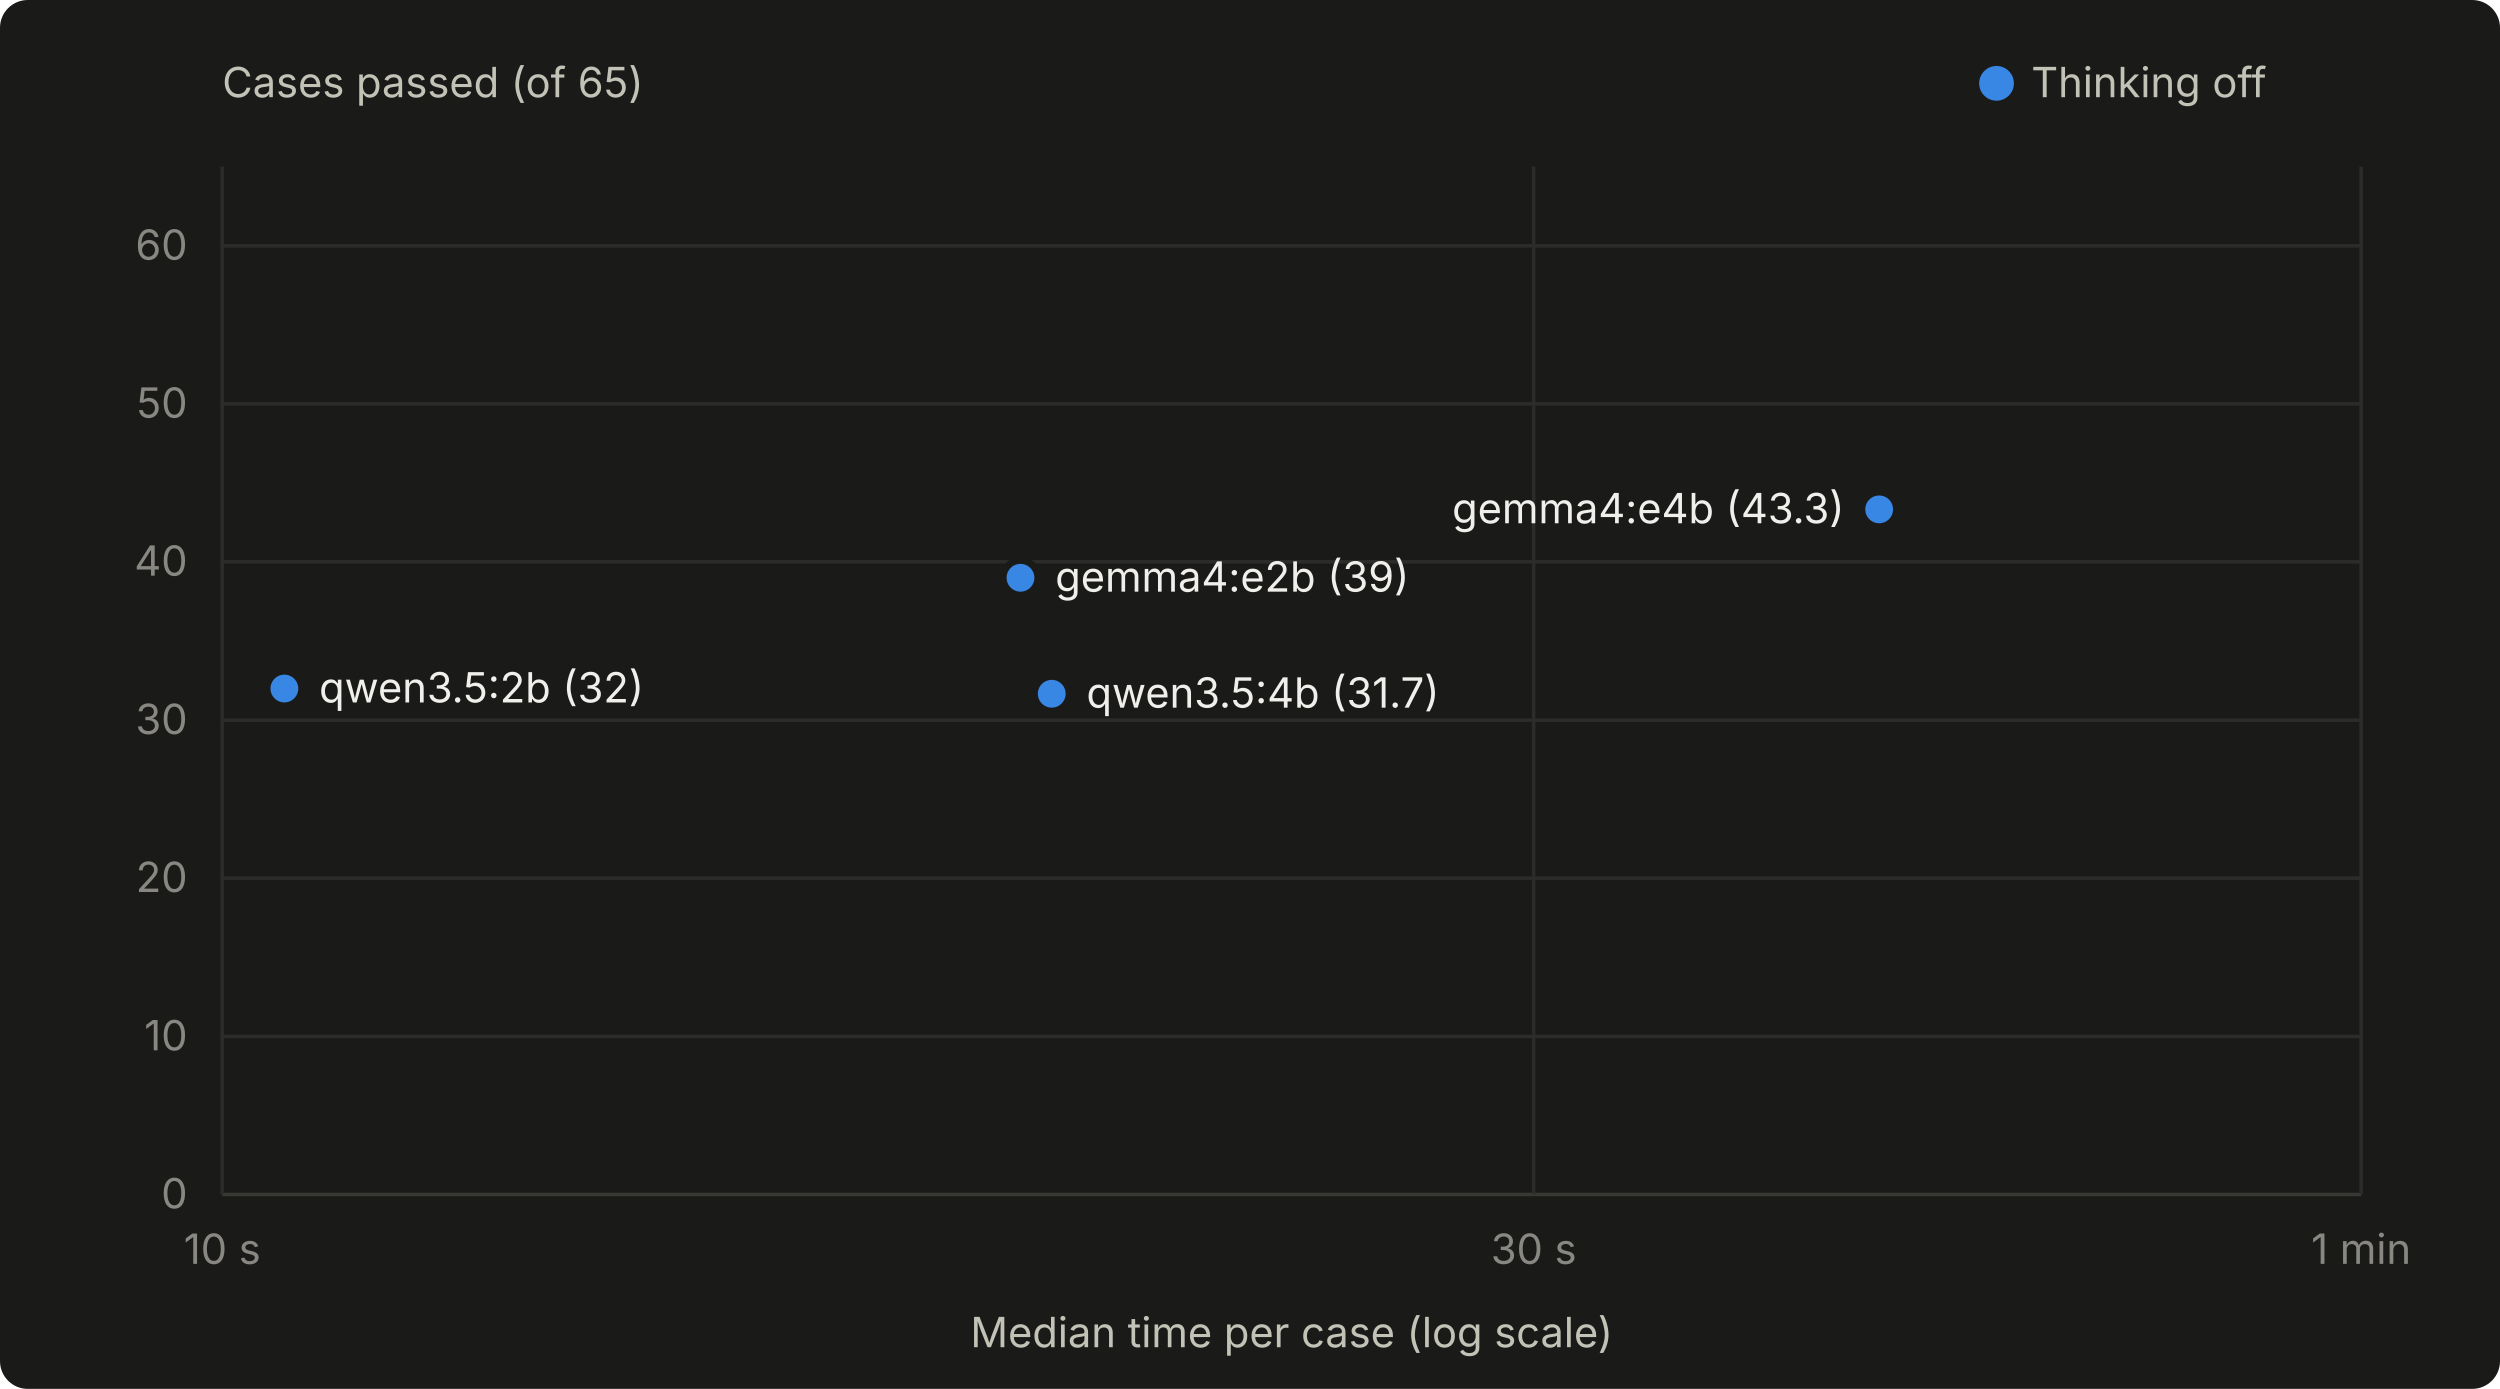
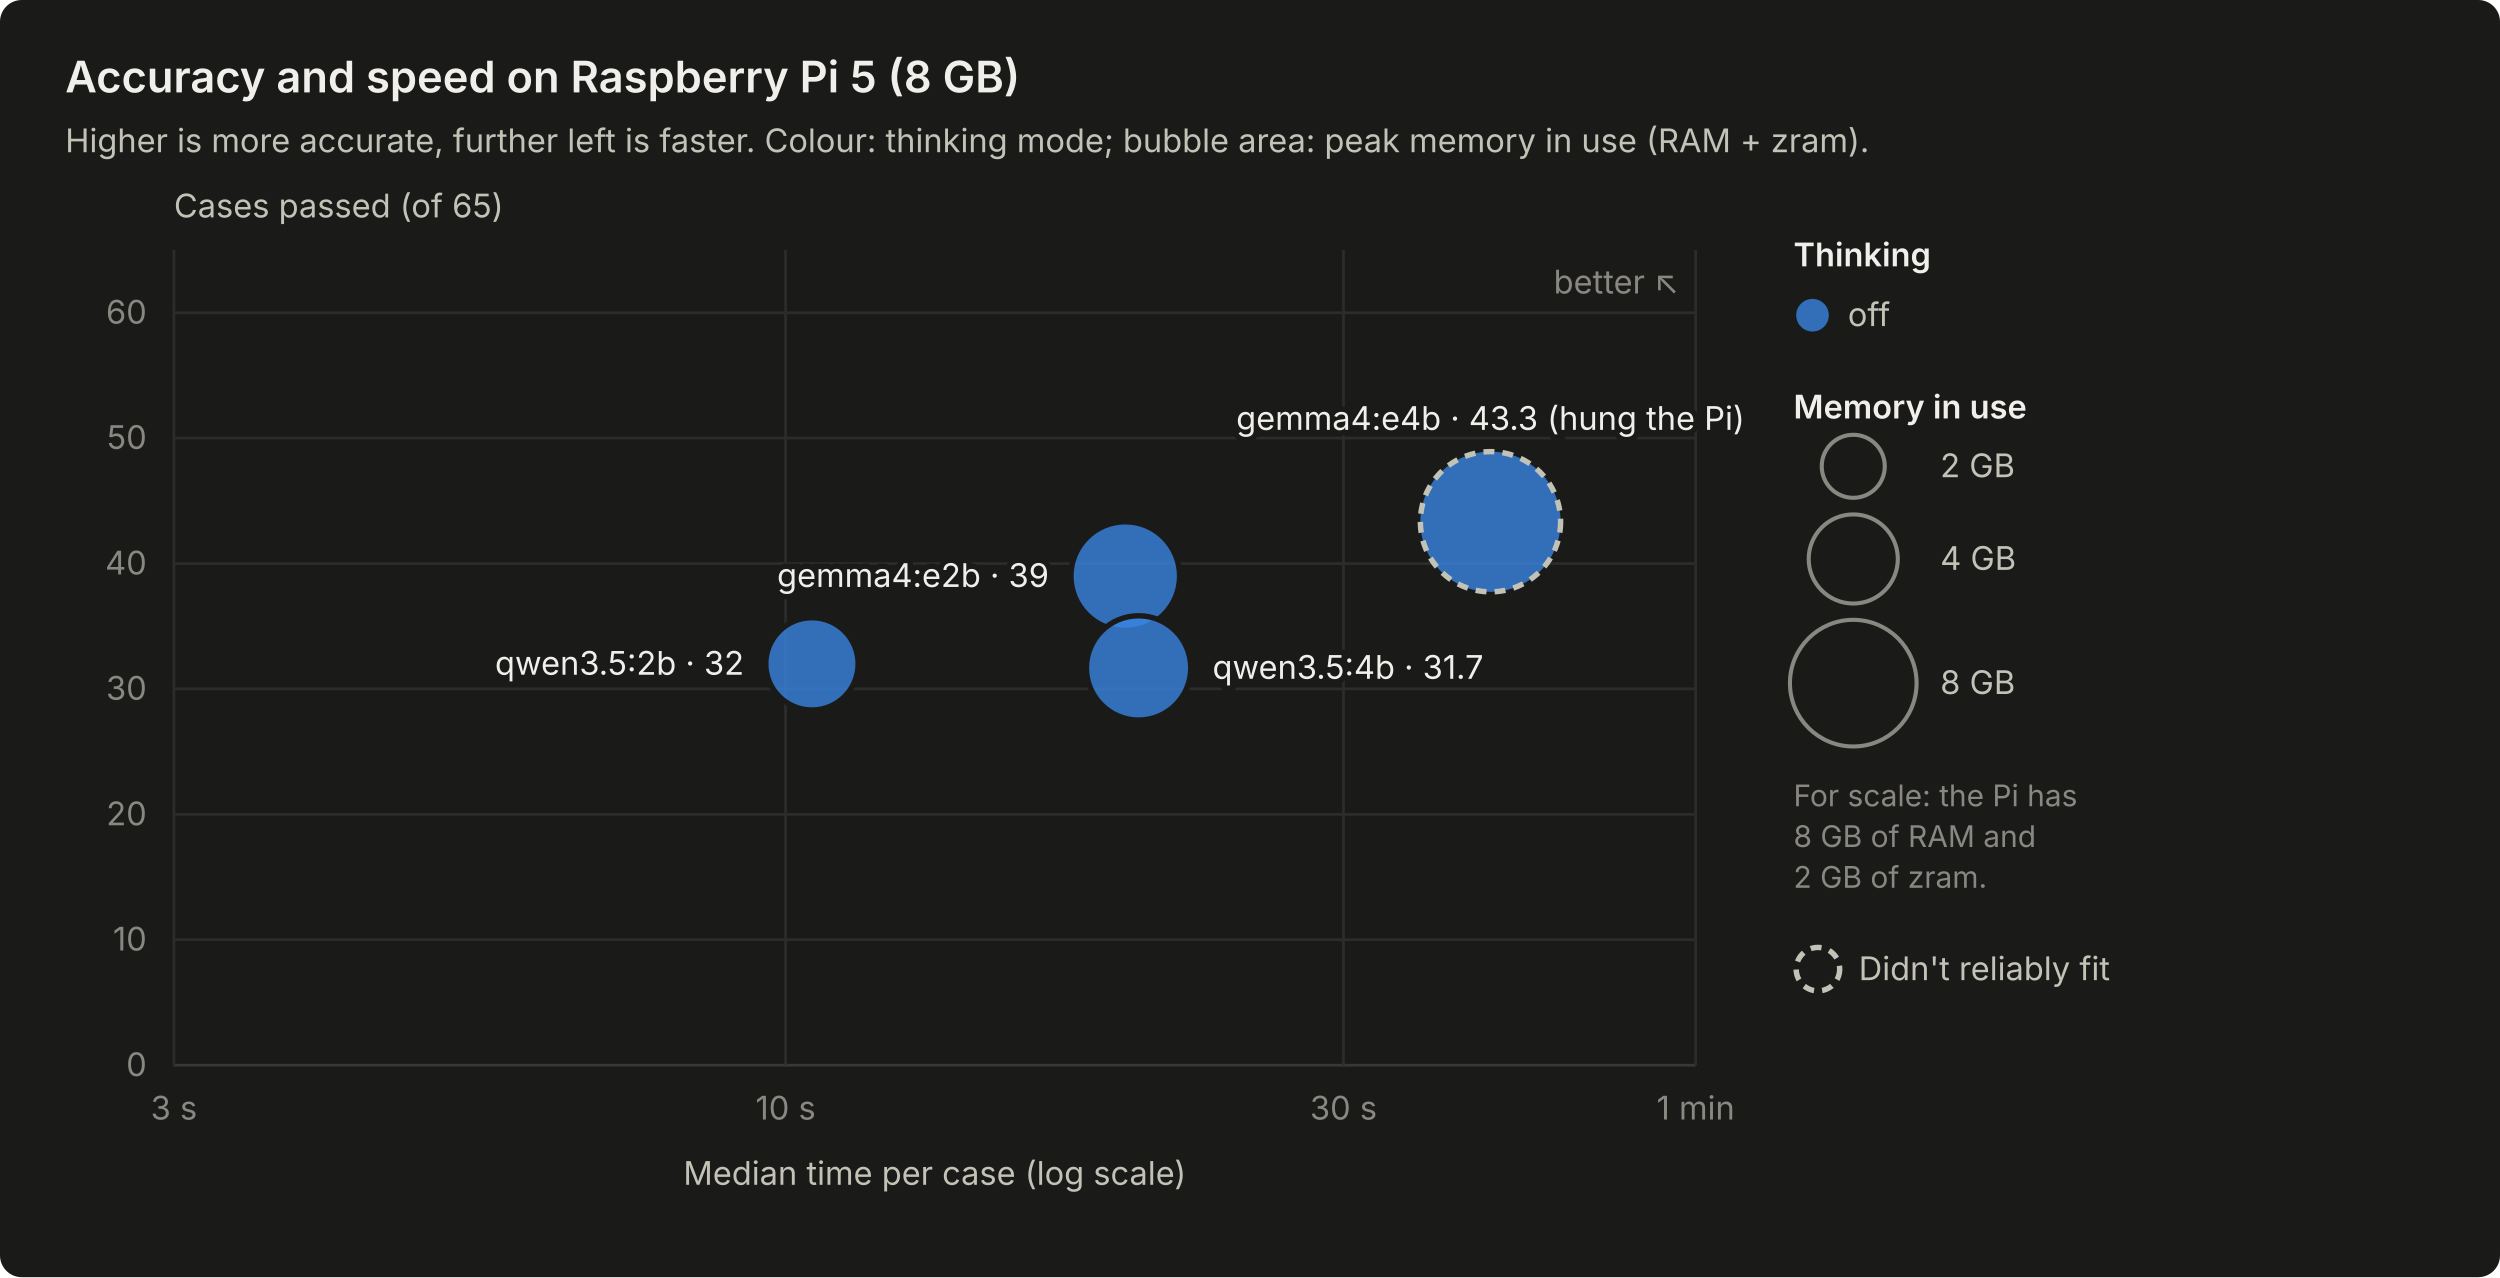
- <svg xmlns="http://www.w3.org/2000/svg" width="720" height="400" viewBox="0 0 720 400" role="img" aria-label="Score against median time per case">
-   <rect width="720" height="400" rx="8" fill="#1a1a19" />
-   <line x1="64" x2="680" y1="344.0" y2="344.0" stroke="#383835" stroke-width="1" />
-   <text x="54" y="348.0" text-anchor="end" font-size="12" fill="#898781" font-family="system-ui, -apple-system, Segoe UI, sans-serif">0</text>
-   <line x1="64" x2="680" y1="298.5" y2="298.5" stroke="#2c2c2a" stroke-width="1" />
-   <text x="54" y="302.5" text-anchor="end" font-size="12" fill="#898781" font-family="system-ui, -apple-system, Segoe UI, sans-serif">10</text>
-   <line x1="64" x2="680" y1="252.9" y2="252.9" stroke="#2c2c2a" stroke-width="1" />
-   <text x="54" y="256.9" text-anchor="end" font-size="12" fill="#898781" font-family="system-ui, -apple-system, Segoe UI, sans-serif">20</text>
-   <line x1="64" x2="680" y1="207.4" y2="207.4" stroke="#2c2c2a" stroke-width="1" />
-   <text x="54" y="211.4" text-anchor="end" font-size="12" fill="#898781" font-family="system-ui, -apple-system, Segoe UI, sans-serif">30</text>
-   <line x1="64" x2="680" y1="161.8" y2="161.8" stroke="#2c2c2a" stroke-width="1" />
-   <text x="54" y="165.8" text-anchor="end" font-size="12" fill="#898781" font-family="system-ui, -apple-system, Segoe UI, sans-serif">40</text>
-   <line x1="64" x2="680" y1="116.3" y2="116.3" stroke="#2c2c2a" stroke-width="1" />
-   <text x="54" y="120.3" text-anchor="end" font-size="12" fill="#898781" font-family="system-ui, -apple-system, Segoe UI, sans-serif">50</text>
-   <line x1="64" x2="680" y1="70.8" y2="70.8" stroke="#2c2c2a" stroke-width="1" />
-   <text x="54" y="74.8" text-anchor="end" font-size="12" fill="#898781" font-family="system-ui, -apple-system, Segoe UI, sans-serif">60</text>
-   <line x1="64.0" x2="64.0" y1="48" y2="344" stroke="#2c2c2a" stroke-width="1" />
-   <text x="64.0" y="364" text-anchor="middle" font-size="12" fill="#898781" font-family="system-ui, -apple-system, Segoe UI, sans-serif">10 s</text>
-   <line x1="441.7" x2="441.7" y1="48" y2="344" stroke="#2c2c2a" stroke-width="1" />
-   <text x="441.7" y="364" text-anchor="middle" font-size="12" fill="#898781" font-family="system-ui, -apple-system, Segoe UI, sans-serif">30 s</text>
-   <line x1="680.0" x2="680.0" y1="48" y2="344" stroke="#2c2c2a" stroke-width="1" />
-   <text x="680.0" y="364" text-anchor="middle" font-size="12" fill="#898781" font-family="system-ui, -apple-system, Segoe UI, sans-serif">1 min</text>
-   <text x="372.0" y="388" text-anchor="middle" font-size="12" fill="#c3c2b7" font-family="system-ui, -apple-system, Segoe UI, sans-serif">Median time per case (log scale)</text>
-   <text x="64" y="28" font-size="12" fill="#c3c2b7" font-family="system-ui, -apple-system, Segoe UI, sans-serif">Cases passed (of 65)</text>
-   <circle cx="575" cy="24" r="5" fill="#3987e5" />
-   <text x="585" y="28" font-size="12" fill="#c3c2b7" font-family="system-ui, -apple-system, Segoe UI, sans-serif">Thinking off</text>
-   <circle cx="302.9" cy="199.8" r="5" fill="#3987e5" stroke="#1a1a19" stroke-width="2" />
-   <text x="312.9" y="203.8" font-size="12" text-anchor="start" fill="#f0efec" font-family="system-ui, -apple-system, Segoe UI, sans-serif">qwen3.5:4b (31.7)</text>
-   <circle cx="81.9" cy="198.3" r="5" fill="#3987e5" stroke="#1a1a19" stroke-width="2" />
-   <text x="91.9" y="202.3" font-size="12" text-anchor="start" fill="#f0efec" font-family="system-ui, -apple-system, Segoe UI, sans-serif">qwen3.5:2b (32)</text>
-   <circle cx="293.9" cy="166.4" r="5" fill="#3987e5" stroke="#1a1a19" stroke-width="2" />
-   <text x="303.9" y="170.4" font-size="12" text-anchor="start" fill="#f0efec" font-family="system-ui, -apple-system, Segoe UI, sans-serif">gemma4:e2b (39)</text>
-   <circle cx="541.2" cy="146.7" r="5" fill="#3987e5" stroke="#1a1a19" stroke-width="2" />
-   <text x="531.2" y="150.7" font-size="12" text-anchor="end" fill="#f0efec" font-family="system-ui, -apple-system, Segoe UI, sans-serif">gemma4:e4b (43.3)</text>
+ <svg xmlns="http://www.w3.org/2000/svg" width="920" height="470" viewBox="0 0 920 470" role="img" aria-label="Accuracy and speed on Raspberry Pi 5 (8 GB)">
+   <rect width="920" height="470" rx="8" fill="#1a1a19" />
+   <text x="24.0" y="34.0" font-size="16" font-weight="600" text-anchor="start" fill="#f0efec" font-family="system-ui, -apple-system, Segoe UI, sans-serif">Accuracy and speed on Raspberry Pi 5 (8 GB)</text>
+   <text x="24.0" y="56.0" font-size="12" font-weight="normal" text-anchor="start" fill="#c3c2b7" font-family="system-ui, -apple-system, Segoe UI, sans-serif">Higher is more accurate, further left is faster. Colour: thinking mode; bubble area: peak memory in use (RAM + zram).</text>
+   <line x1="64" x2="624" y1="392.0" y2="392.0" stroke="#383835" stroke-width="1" />
+   <text x="54.0" y="396.0" font-size="12" font-weight="normal" text-anchor="end" fill="#898781" font-family="system-ui, -apple-system, Segoe UI, sans-serif">0</text>
+   <line x1="64" x2="624" y1="345.8" y2="345.8" stroke="#2c2c2a" stroke-width="1" />
+   <text x="54.0" y="349.8" font-size="12" font-weight="normal" text-anchor="end" fill="#898781" font-family="system-ui, -apple-system, Segoe UI, sans-serif">10</text>
+   <line x1="64" x2="624" y1="299.7" y2="299.7" stroke="#2c2c2a" stroke-width="1" />
+   <text x="54.0" y="303.7" font-size="12" font-weight="normal" text-anchor="end" fill="#898781" font-family="system-ui, -apple-system, Segoe UI, sans-serif">20</text>
+   <line x1="64" x2="624" y1="253.5" y2="253.5" stroke="#2c2c2a" stroke-width="1" />
+   <text x="54.0" y="257.5" font-size="12" font-weight="normal" text-anchor="end" fill="#898781" font-family="system-ui, -apple-system, Segoe UI, sans-serif">30</text>
+   <line x1="64" x2="624" y1="207.4" y2="207.4" stroke="#2c2c2a" stroke-width="1" />
+   <text x="54.0" y="211.4" font-size="12" font-weight="normal" text-anchor="end" fill="#898781" font-family="system-ui, -apple-system, Segoe UI, sans-serif">40</text>
+   <line x1="64" x2="624" y1="161.2" y2="161.2" stroke="#2c2c2a" stroke-width="1" />
+   <text x="54.0" y="165.2" font-size="12" font-weight="normal" text-anchor="end" fill="#898781" font-family="system-ui, -apple-system, Segoe UI, sans-serif">50</text>
+   <line x1="64" x2="624" y1="115.1" y2="115.1" stroke="#2c2c2a" stroke-width="1" />
+   <text x="54.0" y="119.1" font-size="12" font-weight="normal" text-anchor="end" fill="#898781" font-family="system-ui, -apple-system, Segoe UI, sans-serif">60</text>
+   <line x1="64.0" x2="64.0" y1="92" y2="392" stroke="#2c2c2a" stroke-width="1" />
+   <text x="64.0" y="412.0" font-size="12" font-weight="normal" text-anchor="middle" fill="#898781" font-family="system-ui, -apple-system, Segoe UI, sans-serif">3 s</text>
+   <line x1="289.1" x2="289.1" y1="92" y2="392" stroke="#2c2c2a" stroke-width="1" />
+   <text x="289.1" y="412.0" font-size="12" font-weight="normal" text-anchor="middle" fill="#898781" font-family="system-ui, -apple-system, Segoe UI, sans-serif">10 s</text>
+   <line x1="494.4" x2="494.4" y1="92" y2="392" stroke="#2c2c2a" stroke-width="1" />
+   <text x="494.4" y="412.0" font-size="12" font-weight="normal" text-anchor="middle" fill="#898781" font-family="system-ui, -apple-system, Segoe UI, sans-serif">30 s</text>
+   <line x1="624.0" x2="624.0" y1="92" y2="392" stroke="#2c2c2a" stroke-width="1" />
+   <text x="624.0" y="412.0" font-size="12" font-weight="normal" text-anchor="middle" fill="#898781" font-family="system-ui, -apple-system, Segoe UI, sans-serif">1 min</text>
+   <text x="344.0" y="436.0" font-size="12" font-weight="normal" text-anchor="middle" fill="#c3c2b7" font-family="system-ui, -apple-system, Segoe UI, sans-serif">Median time per case (log scale)</text>
+   <text x="64.0" y="80.0" font-size="12" font-weight="normal" text-anchor="start" fill="#c3c2b7" font-family="system-ui, -apple-system, Segoe UI, sans-serif">Cases passed (of 65)</text>
+   <text x="618.0" y="108.0" font-size="12" font-weight="normal" text-anchor="end" fill="#898781" font-family="system-ui, -apple-system, Segoe UI, sans-serif">better ↖</text>
+   <circle cx="548.5" cy="192.0" r="25.8" fill="#3987e5" fill-opacity="0.78" stroke="#c3c2b7" stroke-width="2" stroke-dasharray="4 3" />
+   <circle cx="414.1" cy="212.0" r="20.0" fill="#3987e5" fill-opacity="0.78" stroke="#1a1a19" stroke-width="2" />
+   <circle cx="419.0" cy="245.8" r="19.2" fill="#3987e5" fill-opacity="0.78" stroke="#1a1a19" stroke-width="2" />
+   <circle cx="298.8" cy="244.3" r="17.0" fill="#3987e5" fill-opacity="0.78" stroke="#1a1a19" stroke-width="2" />
+   <text x="548.5" y="158.2" font-size="12" font-weight="normal" text-anchor="middle" fill="#f0efec" stroke="#1a1a19" stroke-width="4" paint-order="stroke" font-family="system-ui, -apple-system, Segoe UI, sans-serif">gemma4:e4b · 43.3 (hung the Pi)</text>
+   <text x="386.0" y="216.0" font-size="12" font-weight="normal" text-anchor="end" fill="#f0efec" stroke="#1a1a19" stroke-width="4" paint-order="stroke" font-family="system-ui, -apple-system, Segoe UI, sans-serif">gemma4:e2b · 39</text>
+   <text x="273.8" y="248.3" font-size="12" font-weight="normal" text-anchor="end" fill="#f0efec" stroke="#1a1a19" stroke-width="4" paint-order="stroke" font-family="system-ui, -apple-system, Segoe UI, sans-serif">qwen3.5:2b · 32</text>
+   <text x="446.2" y="249.8" font-size="12" font-weight="normal" text-anchor="start" fill="#f0efec" stroke="#1a1a19" stroke-width="4" paint-order="stroke" font-family="system-ui, -apple-system, Segoe UI, sans-serif">qwen3.5:4b · 31.7</text>
+   <text x="660.0" y="98.0" font-size="12" font-weight="600" text-anchor="start" fill="#f0efec" font-family="system-ui, -apple-system, Segoe UI, sans-serif">Thinking</text>
+   <circle cx="667" cy="116" r="6" fill="#3987e5" fill-opacity="0.78" />
+   <text x="680.0" y="120.0" font-size="12" font-weight="normal" text-anchor="start" fill="#c3c2b7" font-family="system-ui, -apple-system, Segoe UI, sans-serif">off</text>
+   <text x="660.0" y="154.0" font-size="12" font-weight="600" text-anchor="start" fill="#f0efec" font-family="system-ui, -apple-system, Segoe UI, sans-serif">Memory in use</text>
+   <circle cx="682" cy="171.6" r="11.6" fill="none" stroke="#898781" stroke-width="1.5" />
+   <text x="714.0" y="175.6" font-size="12" font-weight="normal" text-anchor="start" fill="#c3c2b7" font-family="system-ui, -apple-system, Segoe UI, sans-serif">2 GB</text>
+   <circle cx="682" cy="205.7" r="16.4" fill="none" stroke="#898781" stroke-width="1.5" />
+   <text x="714.0" y="209.7" font-size="12" font-weight="normal" text-anchor="start" fill="#c3c2b7" font-family="system-ui, -apple-system, Segoe UI, sans-serif">4 GB</text>
+   <circle cx="682" cy="251.4" r="23.3" fill="none" stroke="#898781" stroke-width="1.5" />
+   <text x="714.0" y="255.4" font-size="12" font-weight="normal" text-anchor="start" fill="#c3c2b7" font-family="system-ui, -apple-system, Segoe UI, sans-serif">8 GB</text>
+   <text x="660.0" y="296.7" font-size="11" font-weight="normal" text-anchor="start" fill="#898781" font-family="system-ui, -apple-system, Segoe UI, sans-serif">For scale: the Pi has</text>
+   <text x="660.0" y="311.7" font-size="11" font-weight="normal" text-anchor="start" fill="#898781" font-family="system-ui, -apple-system, Segoe UI, sans-serif">8 GB of RAM and</text>
+   <text x="660.0" y="326.7" font-size="11" font-weight="normal" text-anchor="start" fill="#898781" font-family="system-ui, -apple-system, Segoe UI, sans-serif">2 GB of zram.</text>
+   <circle cx="669" cy="356.653" r="8" fill="none" stroke="#c3c2b7" stroke-width="2" stroke-dasharray="4 3" />
+   <text x="684.0" y="360.7" font-size="12" font-weight="normal" text-anchor="start" fill="#c3c2b7" font-family="system-ui, -apple-system, Segoe UI, sans-serif">Didn't reliably fit</text>
</svg>
